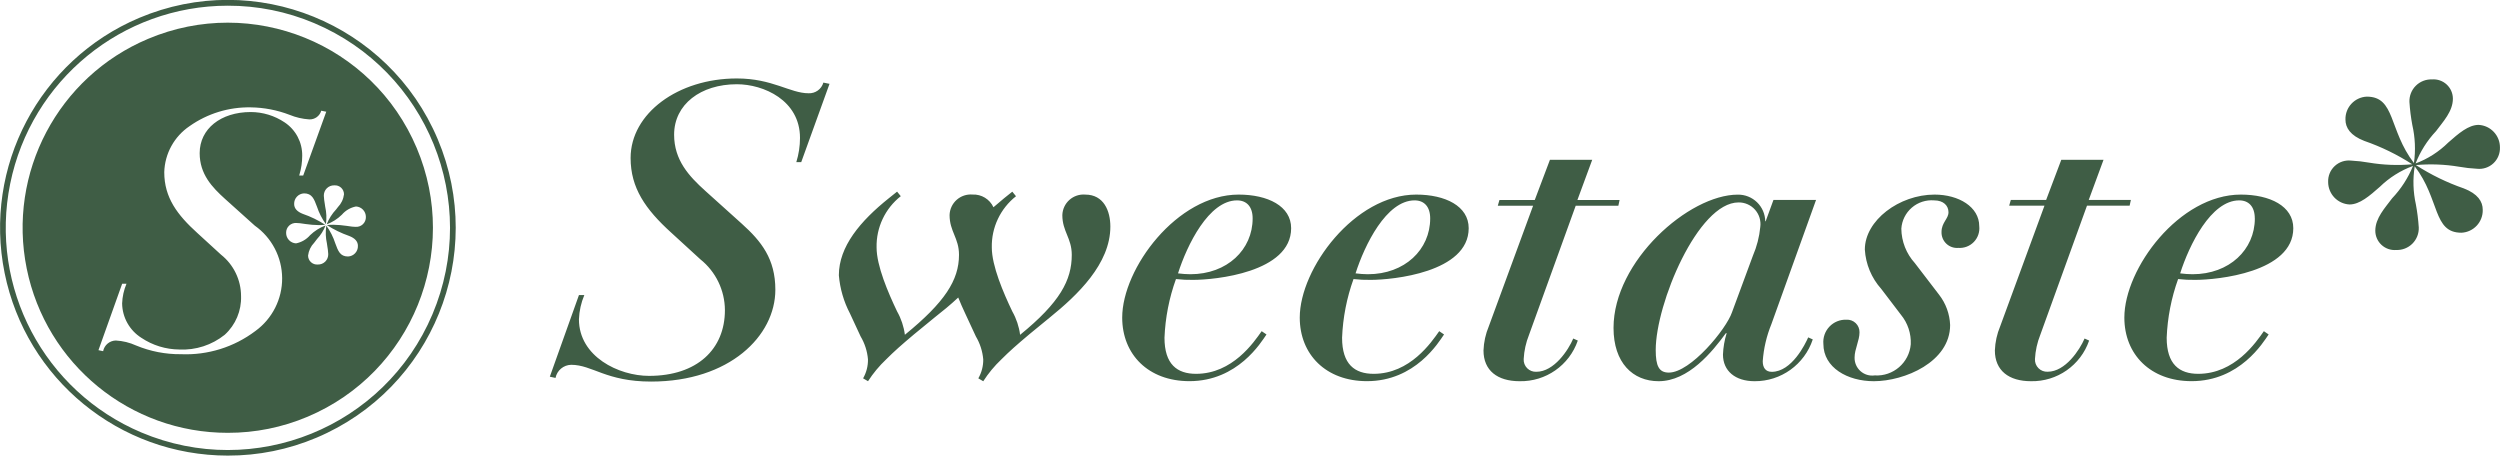
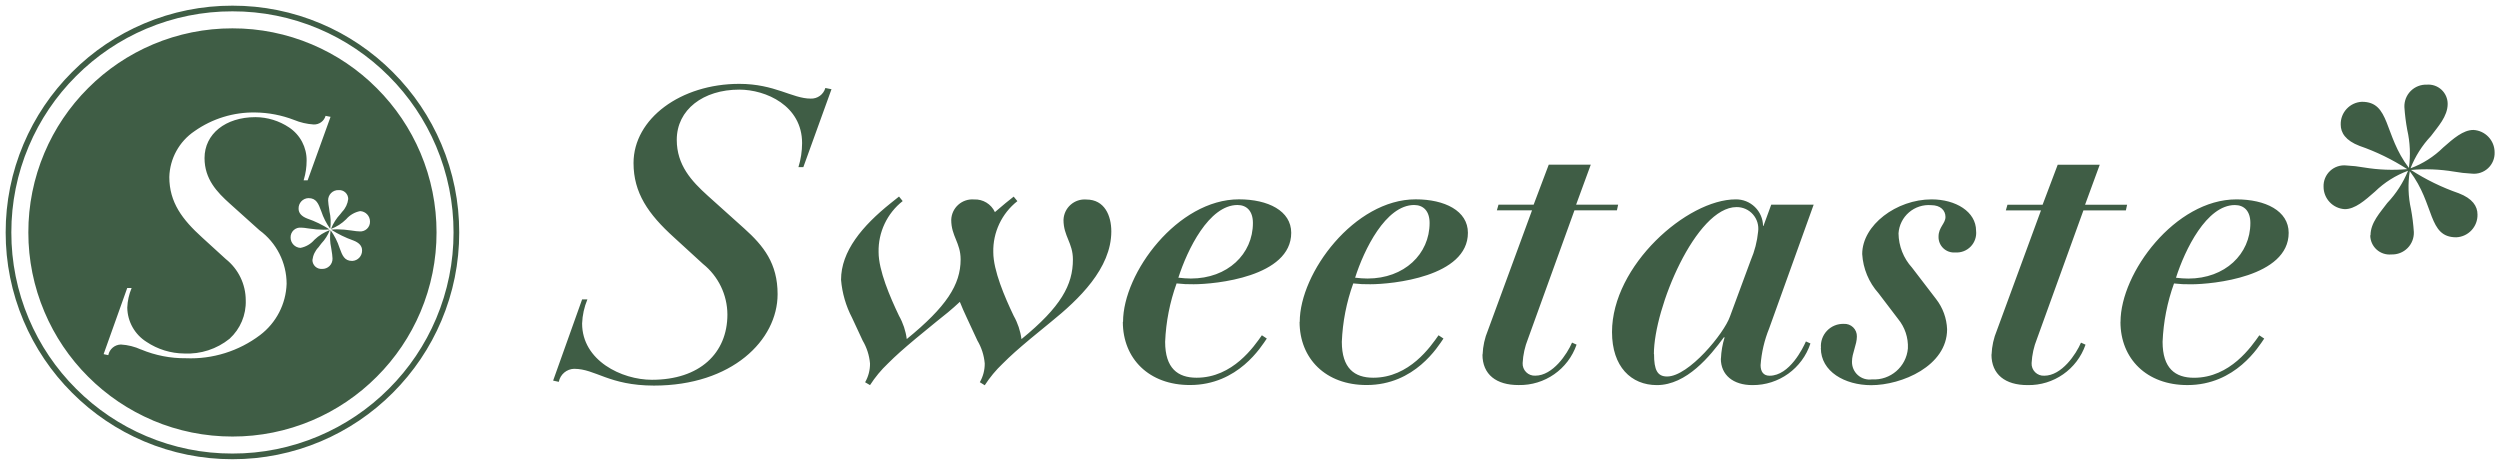
- <svg xmlns="http://www.w3.org/2000/svg" viewBox="0 0 219.488 40">
+ <svg xmlns="http://www.w3.org/2000/svg" viewBox="0 0 220.487 41">
  <defs>
-     <style>.a{fill:#3f5d45;}</style>
+     <style>.a{fill:#3f5d45;stroke:rgba(0,0,0,0);}</style>
  </defs>
-   <g transform="translate(-402 -150)">
-     <path class="a" d="M-1.728.072l.5.108A1.428,1.428,0,0,1,.144-.972C2.016-.972,3.2.5,7.164.5c6.876,0,10.908-4,10.908-8.064,0-2.7-1.224-4.248-2.952-5.8l-3.2-2.88c-1.44-1.3-2.736-2.7-2.736-4.932,0-2.664,2.34-4.428,5.508-4.428,2.34,0,5.544,1.4,5.544,4.716a7.21,7.21,0,0,1-.324,2.124h.432l2.484-6.876-.54-.108a1.288,1.288,0,0,1-1.3.936c-1.62,0-3.168-1.3-6.3-1.3-5.148,0-9.324,3.06-9.324,6.984,0,2.628,1.3,4.5,3.564,6.552l2.556,2.34a5.748,5.748,0,0,1,2.16,4.464C13.644-2.34,11.2,0,6.984,0,4.32,0,.828-1.692.828-4.968A6.077,6.077,0,0,1,1.3-7.092H.828Zm38.052.4A10.393,10.393,0,0,1,37.908-1.44c.72-.72,1.332-1.26,2.448-2.2l1.8-1.476c2.448-1.98,5.328-4.716,5.328-7.992,0-1.368-.576-2.808-2.2-2.808a1.861,1.861,0,0,0-2.016,1.8c0,1.44.828,2.016.828,3.492,0,2.232-1.044,4.176-4.536,7.02a5.633,5.633,0,0,0-.684-2.052c-.792-1.656-1.8-4-1.8-5.616a5.572,5.572,0,0,1,2.124-4.5l-.324-.4-.72.576-.936.792a1.923,1.923,0,0,0-1.836-1.116,1.861,1.861,0,0,0-2.016,1.8c0,1.44.828,2.016.828,3.492,0,2.232-1.26,4.176-4.752,7.02a5.633,5.633,0,0,0-.684-2.052c-.792-1.656-1.8-4-1.8-5.616a5.572,5.572,0,0,1,2.124-4.5l-.324-.4-.72.576c-2.52,2.016-4.392,4.248-4.392,6.768a8.8,8.8,0,0,0,.972,3.348l.936,2.016a4.755,4.755,0,0,1,.648,2.016A3.26,3.26,0,0,1,25.776.216l.432.252A10.393,10.393,0,0,1,27.792-1.44c.72-.72,1.332-1.26,2.448-2.2l1.8-1.476c.684-.54,1.4-1.116,2.088-1.764.18.468.4.936.612,1.4l.936,2.016a4.755,4.755,0,0,1,.648,2.016A3.26,3.26,0,0,1,35.892.216ZM60.768-3.924c-.684.972-2.556,3.744-5.76,3.744-1.656,0-2.772-.828-2.772-3.168A17.2,17.2,0,0,1,53.244-8.5a11.415,11.415,0,0,0,1.512.072c1.908,0,8.6-.648,8.6-4.536,0-1.944-2.052-2.952-4.608-2.952-5.4,0-10.224,6.48-10.224,10.8,0,3.24,2.3,5.58,5.9,5.58,4.248,0,6.3-3.42,6.768-4.1Zm-.792-9.9c0,2.736-2.232,4.9-5.472,4.9A9.02,9.02,0,0,1,53.424-9c.792-2.484,2.7-6.408,5.184-6.408C59.436-15.408,59.976-14.868,59.976-13.824Zm16.38,9.9C75.672-2.952,73.8-.18,70.6-.18c-1.656,0-2.772-.828-2.772-3.168A17.206,17.206,0,0,1,68.832-8.5a11.415,11.415,0,0,0,1.512.072c1.908,0,8.6-.648,8.6-4.536,0-1.944-2.052-2.952-4.608-2.952-5.4,0-10.224,6.48-10.224,10.8,0,3.24,2.3,5.58,5.9,5.58,4.248,0,6.3-3.42,6.768-4.1Zm-.792-9.9c0,2.736-2.232,4.9-5.472,4.9A9.02,9.02,0,0,1,69.012-9c.792-2.484,2.7-6.408,5.184-6.408C75.024-15.408,75.564-14.868,75.564-13.824Zm5.148,9.468a6.077,6.077,0,0,0-.468,2.124c0,1.764,1.224,2.7,3.168,2.7A5.29,5.29,0,0,0,88.524-3.1l-.4-.18C87.7-2.268,86.436-.36,84.888-.36a1.06,1.06,0,0,1-1.116-1.116A6.654,6.654,0,0,1,84.24-3.6l4.1-11.34h3.744l.108-.5H88.488l1.3-3.528H86.076l-1.332,3.528h-3.1l-.144.5h3.1ZM109.44-15.444H105.7l-.684,1.872h-.036a2.374,2.374,0,0,0-2.412-2.34c-4.284,0-10.908,5.832-10.908,11.7,0,3.06,1.692,4.68,3.96,4.68,2.628,0,4.716-2.592,5.9-4.212h.072a7.263,7.263,0,0,0-.324,1.872c0,1.44,1.08,2.34,2.772,2.34A5.343,5.343,0,0,0,109.152-3.2l-.4-.18c-.252.576-1.44,3.024-3.2,3.024-.54,0-.792-.36-.792-.936a10.6,10.6,0,0,1,.756-3.24ZM102.06-5.58c-.5,1.476-3.636,5.292-5.544,5.292-.864,0-1.152-.576-1.152-1.98,0-4.068,3.708-12.96,7.272-12.96a1.9,1.9,0,0,1,1.908,2.16,8.439,8.439,0,0,1-.648,2.52Zm17.748-9.828c.828,0,1.26.468,1.26,1.044s-.612.9-.612,1.728a1.36,1.36,0,0,0,1.476,1.4,1.723,1.723,0,0,0,1.836-1.908c0-1.692-1.8-2.772-3.924-2.772-3.1,0-6.12,2.268-6.12,4.824a5.685,5.685,0,0,0,1.44,3.456l1.728,2.268a3.813,3.813,0,0,1,.864,2.592,2.993,2.993,0,0,1-3.168,2.736,1.548,1.548,0,0,1-1.764-1.584c0-.72.432-1.476.432-2.2A1.087,1.087,0,0,0,112.1-4.932a1.958,1.958,0,0,0-2.016,2.124c0,2.088,2.124,3.276,4.428,3.276,2.7,0,6.7-1.692,6.7-4.932a4.626,4.626,0,0,0-.972-2.664L118.116-9.9a4.57,4.57,0,0,1-1.188-3.024A2.668,2.668,0,0,1,119.808-15.408Zm5.8,11.052a6.077,6.077,0,0,0-.468,2.124c0,1.764,1.224,2.7,3.168,2.7A5.29,5.29,0,0,0,133.416-3.1l-.4-.18c-.432,1.008-1.692,2.916-3.24,2.916a1.06,1.06,0,0,1-1.116-1.116,6.654,6.654,0,0,1,.468-2.124l4.1-11.34h3.744l.108-.5H133.38l1.3-3.528h-3.708l-1.332,3.528h-3.1l-.144.5h3.1Zm23.148.432c-.684.972-2.556,3.744-5.76,3.744-1.656,0-2.772-.828-2.772-3.168A17.206,17.206,0,0,1,141.228-8.5a11.415,11.415,0,0,0,1.512.072c1.908,0,8.6-.648,8.6-4.536,0-1.944-2.052-2.952-4.608-2.952-5.4,0-10.224,6.48-10.224,10.8,0,3.24,2.3,5.58,5.9,5.58,4.248,0,6.3-3.42,6.768-4.1Zm-.792-9.9c0,2.736-2.232,4.9-5.472,4.9A9.02,9.02,0,0,1,141.408-9c.792-2.484,2.7-6.408,5.184-6.408C147.42-15.408,147.96-14.868,147.96-13.824Zm14.112-4.824a8.822,8.822,0,0,1,1.8-2.844c.612-.828,1.476-1.728,1.476-2.844a1.7,1.7,0,0,0-1.836-1.692,1.91,1.91,0,0,0-1.98,1.98,17.246,17.246,0,0,0,.252,2.016,9.213,9.213,0,0,1,.144,3.348c-2.232-2.916-1.62-5.832-4.14-5.832a1.961,1.961,0,0,0-1.872,2.016c0,.72.432,1.4,1.656,1.872a19.549,19.549,0,0,1,4.212,2.052A14.973,14.973,0,0,1,158-18.72a12.563,12.563,0,0,0-1.584-.18,1.818,1.818,0,0,0-2.016,1.872,1.979,1.979,0,0,0,1.872,1.98c.9,0,1.764-.756,2.664-1.548a8.256,8.256,0,0,1,2.916-1.836,9.147,9.147,0,0,1-1.836,2.844c-.612.828-1.476,1.728-1.476,2.844a1.7,1.7,0,0,0,1.836,1.692,1.91,1.91,0,0,0,1.98-1.98,17.246,17.246,0,0,0-.252-2.016A8.941,8.941,0,0,1,162-18.4c2.232,2.916,1.584,5.832,4.1,5.832a1.961,1.961,0,0,0,1.872-2.016c0-.72-.432-1.4-1.656-1.872a19.549,19.549,0,0,1-4.212-2.052,14.973,14.973,0,0,1,3.78.144,12.562,12.562,0,0,0,1.584.18,1.818,1.818,0,0,0,2.016-1.872,1.979,1.979,0,0,0-1.872-1.98c-.9,0-1.764.756-2.664,1.548A8.128,8.128,0,0,1,162.072-18.648Z" transform="translate(452 183)" />
-     <g transform="translate(-535 108)">
-       <path class="a" d="M18,36A18,18,0,0,1,10.993,1.414,18,18,0,0,1,25.007,34.586,17.888,17.888,0,0,1,18,36ZM8.168,27.895a4.947,4.947,0,0,1,1.777.436,10,10,0,0,0,3.941.766,10.132,10.132,0,0,0,6.543-2.041,5.691,5.691,0,0,0-.063-9.248l-2.61-2.346C16.63,14.445,15.53,13.3,15.53,11.443c0-2.124,1.845-3.607,4.487-3.607a5.37,5.37,0,0,1,2.973.909,3.463,3.463,0,0,1,1.543,2.933,5.736,5.736,0,0,1-.242,1.65l-.022.08h.352l2.023-5.6-.44-.088a1.048,1.048,0,0,1-1.056.762,5.47,5.47,0,0,1-1.724-.4,9.833,9.833,0,0,0-3.408-.656,9.023,9.023,0,0,0-5.37,1.646,5.051,5.051,0,0,0-2.225,4.043c0,2.249,1.161,3.761,2.9,5.338l2.082,1.905a4.649,4.649,0,0,1,1.76,3.637,4.387,4.387,0,0,1-1.426,3.39,5.907,5.907,0,0,1-4,1.3,6.065,6.065,0,0,1-3.321-1.023,3.627,3.627,0,0,1-1.694-3.024A4.921,4.921,0,0,1,9.1,22.924l.005-.016H8.726L6.644,28.744l.41.088A1.161,1.161,0,0,1,8.168,27.895ZM26.584,17.8v0a3.727,3.727,0,0,1-.745,1.18l-.107.138c-.046.062-.094.125-.144.189a1.955,1.955,0,0,0-.541,1.131.789.789,0,0,0,.852.786.889.889,0,0,0,.919-.919,5.776,5.776,0,0,0-.088-.739l-.029-.2a4.156,4.156,0,0,1-.058-1.5l.007-.054a5.525,5.525,0,0,1,.787,1.554c.245.669.421,1.153,1.117,1.153a.905.905,0,0,0,.869-.935c0-.381-.259-.674-.769-.869a9.23,9.23,0,0,1-1.955-.952,4.856,4.856,0,0,1,.554-.031,9.087,9.087,0,0,1,1.2.1l.191.028a3.8,3.8,0,0,0,.544.055.847.847,0,0,0,.935-.869.918.918,0,0,0-.868-.919,2.176,2.176,0,0,0-1.237.718,3.788,3.788,0,0,1-1.337.852,4.105,4.105,0,0,1,.836-1.319c.045-.062.094-.124.143-.187a1.958,1.958,0,0,0,.542-1.133.789.789,0,0,0-.852-.785.889.889,0,0,0-.919.919,5.778,5.778,0,0,0,.088.738l.029.2a4.312,4.312,0,0,1,.067,1.553,5.621,5.621,0,0,1-.79-1.546c-.251-.674-.432-1.16-1.131-1.16a.905.905,0,0,0-.868.936c0,.382.259.674.769.868a8.851,8.851,0,0,1,1.955.952,4.89,4.89,0,0,1-.558.031,9.039,9.039,0,0,1-1.2-.1l-.2-.029a3.657,3.657,0,0,0-.537-.055.847.847,0,0,0-.935.868.918.918,0,0,0,.868.919,2.177,2.177,0,0,0,1.236-.718,3.93,3.93,0,0,1,1.352-.852Z" transform="translate(939 44)" />
-       <path class="a" d="M20,40A20.005,20.005,0,0,1,12.215,1.572a20.005,20.005,0,0,1,15.57,36.857A19.875,19.875,0,0,1,20,40ZM20,.5a19.505,19.505,0,0,0-7.59,37.468A19.505,19.505,0,0,0,27.59,2.032,19.379,19.379,0,0,0,20,.5Z" transform="translate(937 42)" />
-     </g>
-   </g>
+   <path class="a" d="M-8253.786-309.572a19.917,19.917,0,0,1-6.355-4.286,19.951,19.951,0,0,1-4.286-6.358A19.849,19.849,0,0,1-8266-328a19.852,19.852,0,0,1,1.572-7.786,19.942,19.942,0,0,1,4.286-6.356,19.884,19.884,0,0,1,6.355-4.286A19.878,19.878,0,0,1-8246-348a19.863,19.863,0,0,1,7.785,1.572,19.9,19.9,0,0,1,6.356,4.286,19.942,19.942,0,0,1,4.286,6.356A19.868,19.868,0,0,1-8226-328a19.865,19.865,0,0,1-1.57,7.784,19.951,19.951,0,0,1-4.286,6.358,19.932,19.932,0,0,1-6.356,4.286A19.9,19.9,0,0,1-8246-308,19.915,19.915,0,0,1-8253.786-309.572Zm.2-36.4a19.436,19.436,0,0,0-6.2,4.18,19.425,19.425,0,0,0-4.18,6.2A19.385,19.385,0,0,0-8265.5-328a19.385,19.385,0,0,0,1.533,7.591,19.425,19.425,0,0,0,4.18,6.2,19.43,19.43,0,0,0,6.2,4.178A19.335,19.335,0,0,0-8246-308.5a19.35,19.35,0,0,0,7.591-1.533,19.46,19.46,0,0,0,6.2-4.178,19.42,19.42,0,0,0,4.178-6.2A19.385,19.385,0,0,0-8226.5-328a19.385,19.385,0,0,0-1.533-7.591,19.42,19.42,0,0,0-4.178-6.2,19.466,19.466,0,0,0-6.2-4.18A19.387,19.387,0,0,0-8246-347.5,19.373,19.373,0,0,0-8253.591-345.969Zm.583,34.555a17.951,17.951,0,0,1-5.722-3.859,17.906,17.906,0,0,1-3.856-5.721A17.872,17.872,0,0,1-8264-328a17.857,17.857,0,0,1,1.414-7.006,17.906,17.906,0,0,1,3.856-5.721,17.951,17.951,0,0,1,5.722-3.859A17.914,17.914,0,0,1-8246-346a17.891,17.891,0,0,1,7.006,1.415,17.946,17.946,0,0,1,5.721,3.859,17.946,17.946,0,0,1,3.859,5.721A17.892,17.892,0,0,1-8228-328a17.907,17.907,0,0,1-1.414,7.006,17.946,17.946,0,0,1-3.859,5.721,17.946,17.946,0,0,1-5.721,3.859A17.891,17.891,0,0,1-8246-310,17.915,17.915,0,0,1-8253.008-311.415Zm-1.048-6.257a9.987,9.987,0,0,0,3.944.768,10.142,10.142,0,0,0,6.543-2.041,5.912,5.912,0,0,0,2.342-4.527,5.864,5.864,0,0,0-2.4-4.724l-2.609-2.344c-1.131-1.014-2.23-2.162-2.23-4.018,0-2.124,1.847-3.608,4.487-3.608a5.379,5.379,0,0,1,2.975.911,3.462,3.462,0,0,1,1.541,2.931,5.811,5.811,0,0,1-.24,1.651l-.025.079h.355l2.021-5.6-.438-.087a1.051,1.051,0,0,1-1.058.761,5.477,5.477,0,0,1-1.722-.4,9.83,9.83,0,0,0-3.408-.658,9.025,9.025,0,0,0-5.371,1.647,5.044,5.044,0,0,0-2.224,4.043c0,2.249,1.159,3.761,2.9,5.338l2.082,1.9a4.65,4.65,0,0,1,1.76,3.637,4.387,4.387,0,0,1-1.428,3.392,5.906,5.906,0,0,1-4,1.3,6.065,6.065,0,0,1-3.321-1.023,3.628,3.628,0,0,1-1.7-3.025,4.919,4.919,0,0,1,.378-1.714l0-.017h-.382l-2.083,5.836.413.089a1.159,1.159,0,0,1,1.114-.938A4.963,4.963,0,0,1-8254.056-317.671Zm16.64-10.532,0,0a3.621,3.621,0,0,1-.745,1.178l-.107.139c-.044.062-.091.127-.141.189a1.959,1.959,0,0,0-.542,1.133.789.789,0,0,0,.853.784.89.89,0,0,0,.919-.919,5.613,5.613,0,0,0-.087-.738l-.031-.2a4.226,4.226,0,0,1-.058-1.5l.008-.054a5.6,5.6,0,0,1,.788,1.554c.245.67.422,1.153,1.118,1.153a.907.907,0,0,0,.869-.936c0-.382-.259-.674-.771-.869a9.466,9.466,0,0,1-1.954-.952,5,5,0,0,1,.554-.031,8.893,8.893,0,0,1,1.2.1c.064.006.129.017.193.027a3.77,3.77,0,0,0,.541.054.846.846,0,0,0,.936-.867.918.918,0,0,0-.869-.921,2.179,2.179,0,0,0-1.236.72,3.774,3.774,0,0,1-1.336.853,4.115,4.115,0,0,1,.836-1.321c.046-.06.1-.122.146-.187a1.96,1.96,0,0,0,.539-1.133.788.788,0,0,0-.851-.784.89.89,0,0,0-.921.919,5.637,5.637,0,0,0,.092.739l.024.2a4.283,4.283,0,0,1,.068,1.556,5.636,5.636,0,0,1-.79-1.548c-.251-.672-.432-1.16-1.133-1.16a.9.9,0,0,0-.867.936c0,.382.26.674.768.869a8.8,8.8,0,0,1,1.954.952,4.987,4.987,0,0,1-.556.031,8.831,8.831,0,0,1-1.2-.1c-.066-.008-.133-.017-.2-.027a3.528,3.528,0,0,0-.537-.056.847.847,0,0,0-.934.869.916.916,0,0,0,.867.917,2.151,2.151,0,0,0,1.236-.718,3.945,3.945,0,0,1,1.353-.851Zm21.561,12.231a1.423,1.423,0,0,0-1.367,1.151l-.5-.108,2.556-7.163h.467a6.1,6.1,0,0,0-.467,2.124c0,3.276,3.491,4.966,6.155,4.966,4.213,0,6.659-2.34,6.659-5.759a5.749,5.749,0,0,0-2.16-4.464l-2.556-2.34c-2.268-2.052-3.563-3.925-3.563-6.551,0-3.925,4.176-6.985,9.324-6.985,3.133,0,4.681,1.3,6.3,1.3a1.286,1.286,0,0,0,1.294-.936l.542.108-2.485,6.875h-.432a7.231,7.231,0,0,0,.323-2.124c0-3.311-3.2-4.715-5.543-4.715-3.17,0-5.51,1.763-5.51,4.427,0,2.232,1.3,3.637,2.736,4.933l3.205,2.879c1.729,1.548,2.952,3.1,2.952,5.8,0,4.068-4.033,8.064-10.908,8.064C-8212.8-314.5-8213.984-315.972-8215.855-315.972Zm136.369-4.141c0-4.319,4.823-10.8,10.223-10.8,2.556,0,4.607,1.008,4.607,2.952,0,3.888-6.7,4.537-8.6,4.537a11.309,11.309,0,0,1-1.512-.073,17.216,17.216,0,0,0-1.008,5.149c0,2.34,1.116,3.168,2.771,3.168,3.2,0,5.077-2.774,5.761-3.744l.431.288c-.469.682-2.521,4.1-6.769,4.1C-8077.184-314.533-8079.487-316.873-8079.487-320.113Zm4.9-3.888a9.106,9.106,0,0,0,1.079.073c3.24,0,5.473-2.162,5.473-4.9,0-1.046-.54-1.585-1.369-1.585C-8071.892-330.409-8073.8-326.484-8074.591-324Zm-16.272,6.767a6.1,6.1,0,0,1,.467-2.122l3.89-10.584h-3.1l.143-.5h3.1l1.332-3.529h3.707l-1.294,3.529h3.707l-.108.5h-3.745l-4.1,11.339a6.615,6.615,0,0,0-.469,2.124,1.06,1.06,0,0,0,1.116,1.116c1.55,0,2.809-1.909,3.24-2.917l.4.18a5.29,5.29,0,0,1-5.111,3.564C-8089.639-314.533-8090.863-315.468-8090.863-317.233Zm-15.048-.575a1.957,1.957,0,0,1,2.017-2.124,1.086,1.086,0,0,1,1.151,1.116c0,.72-.431,1.475-.431,2.195a1.547,1.547,0,0,0,1.763,1.585,2.993,2.993,0,0,0,3.168-2.736,3.81,3.81,0,0,0-.863-2.591l-1.728-2.27a5.685,5.685,0,0,1-1.439-3.456c0-2.556,3.022-4.823,6.12-4.823,2.122,0,3.923,1.081,3.923,2.772a1.723,1.723,0,0,1-1.836,1.909,1.36,1.36,0,0,1-1.475-1.4c0-.828.612-1.151.612-1.728s-.432-1.043-1.262-1.043a2.667,2.667,0,0,0-2.879,2.483,4.565,4.565,0,0,0,1.189,3.025l2.124,2.772a4.631,4.631,0,0,1,.971,2.666c0,3.238-4,4.931-6.7,4.931C-8103.788-314.533-8105.912-315.721-8105.912-317.808Zm-8.821.936a7.252,7.252,0,0,1,.324-1.871h-.071c-1.188,1.62-3.275,4.211-5.9,4.211-2.27,0-3.96-1.62-3.96-4.68,0-5.869,6.624-11.7,10.908-11.7a2.375,2.375,0,0,1,2.413,2.34h.036l.685-1.871h3.742l-3.923,10.908a10.621,10.621,0,0,0-.757,3.24c0,.575.253.936.792.936,1.766,0,2.952-2.448,3.205-3.025l.4.18a5.343,5.343,0,0,1-5.114,3.672C-8113.651-314.533-8114.732-315.433-8114.732-316.873Zm-5.9-.4c0,1.4.288,1.981,1.153,1.981,1.906,0,5.039-3.817,5.543-5.292l1.836-4.968a8.451,8.451,0,0,0,.647-2.521,1.9,1.9,0,0,0-1.906-2.16C-8116.927-330.228-8120.636-321.337-8120.636-317.269Zm-15.119.035a6.1,6.1,0,0,1,.467-2.122l3.89-10.584h-3.1l.143-.5h3.1l1.332-3.529h3.707l-1.294,3.529h3.707l-.108.5h-3.745l-4.1,11.339a6.628,6.628,0,0,0-.469,2.124,1.06,1.06,0,0,0,1.116,1.116c1.55,0,2.809-1.909,3.241-2.917l.4.18a5.29,5.29,0,0,1-5.111,3.564C-8134.531-314.533-8135.755-315.468-8135.755-317.233Zm-16.129-2.879c0-4.319,4.825-10.8,10.225-10.8,2.556,0,4.607,1.008,4.607,2.952,0,3.888-6.7,4.537-8.6,4.537a11.309,11.309,0,0,1-1.512-.073,17.2,17.2,0,0,0-1.008,5.149c0,2.34,1.116,3.168,2.771,3.168,3.2,0,5.076-2.774,5.759-3.744l.434.288c-.469.682-2.521,4.1-6.769,4.1C-8149.58-314.533-8151.884-316.873-8151.884-320.113Zm4.9-3.888a9.188,9.188,0,0,0,1.081.073c3.24,0,5.472-2.162,5.472-4.9,0-1.046-.542-1.585-1.369-1.585C-8144.288-330.409-8146.2-326.484-8146.989-324Zm-20.483,3.888c0-4.319,4.825-10.8,10.225-10.8,2.556,0,4.607,1.008,4.607,2.952,0,3.888-6.7,4.537-8.6,4.537a11.3,11.3,0,0,1-1.51-.073,17.217,17.217,0,0,0-1.01,5.149c0,2.34,1.118,3.168,2.773,3.168,3.2,0,5.077-2.774,5.759-3.744l.434.288c-.469.682-2.521,4.1-6.769,4.1C-8165.167-314.533-8167.472-316.873-8167.472-320.113Zm4.9-3.888a9.188,9.188,0,0,0,1.081.073c3.24,0,5.473-2.162,5.473-4.9,0-1.046-.542-1.585-1.369-1.585C-8159.875-330.409-8161.784-326.484-8162.577-324Zm-17.531,9.217a3.265,3.265,0,0,0,.432-1.658,4.752,4.752,0,0,0-.647-2.016l-.936-2.014c-.216-.469-.434-.938-.612-1.4-.685.647-1.4,1.224-2.089,1.763l-1.8,1.477c-1.116.936-1.728,1.475-2.45,2.195a10.381,10.381,0,0,0-1.583,1.909l-.432-.251a3.265,3.265,0,0,0,.432-1.658,4.786,4.786,0,0,0-.647-2.016l-.937-2.014a8.8,8.8,0,0,1-.971-3.348c0-2.521,1.872-4.753,4.392-6.769l.72-.575.324.4a5.572,5.572,0,0,0-2.125,4.5c0,1.62,1.008,3.96,1.8,5.616a5.633,5.633,0,0,1,.685,2.052c3.491-2.844,4.75-4.788,4.75-7.02,0-1.475-.828-2.052-.828-3.491a1.862,1.862,0,0,1,2.016-1.8,1.923,1.923,0,0,1,1.836,1.116l.936-.792.72-.575.326.4a5.566,5.566,0,0,0-2.125,4.5c0,1.62,1.008,3.96,1.8,5.616a5.633,5.633,0,0,1,.685,2.052c3.491-2.844,4.537-4.788,4.537-7.02,0-1.475-.83-2.052-.83-3.491a1.862,1.862,0,0,1,2.017-1.8c1.62,0,2.2,1.44,2.2,2.809,0,3.276-2.879,6.012-5.33,7.991l-1.8,1.477c-1.116.936-1.728,1.475-2.448,2.195a10.406,10.406,0,0,0-1.584,1.909Zm122.652-12.961c0-1.116.863-2.016,1.475-2.844a9.149,9.149,0,0,0,1.835-2.844,8.284,8.284,0,0,0-2.915,1.836c-.9.792-1.765,1.55-2.664,1.55a1.981,1.981,0,0,1-1.873-1.981,1.818,1.818,0,0,1,2.016-1.871,12.424,12.424,0,0,1,1.583.18,15.1,15.1,0,0,0,3.782.143,19.52,19.52,0,0,0-4.213-2.052c-1.224-.469-1.655-1.153-1.655-1.873a1.96,1.96,0,0,1,1.871-2.014c2.521,0,1.909,2.915,4.141,5.831a9.273,9.273,0,0,0-.143-3.348,17.16,17.16,0,0,1-.253-2.016,1.909,1.909,0,0,1,1.981-1.979,1.7,1.7,0,0,1,1.836,1.691c0,1.116-.865,2.016-1.477,2.844a8.845,8.845,0,0,0-1.8,2.844,8.134,8.134,0,0,0,2.882-1.836c.9-.792,1.763-1.548,2.664-1.548a1.977,1.977,0,0,1,1.871,1.979,1.818,1.818,0,0,1-2.014,1.873,12.4,12.4,0,0,1-1.585-.18,14.892,14.892,0,0,0-3.78-.143,19.636,19.636,0,0,0,4.211,2.052c1.224.467,1.658,1.151,1.658,1.871a1.963,1.963,0,0,1-1.873,2.016c-2.521,0-1.872-2.917-4.1-5.831a8.9,8.9,0,0,0,.108,3.348,17.111,17.111,0,0,1,.251,2.014,1.91,1.91,0,0,1-1.979,1.981A1.7,1.7,0,0,1-8057.456-327.745Z" transform="translate(8266.5 348.5)" />
</svg>
